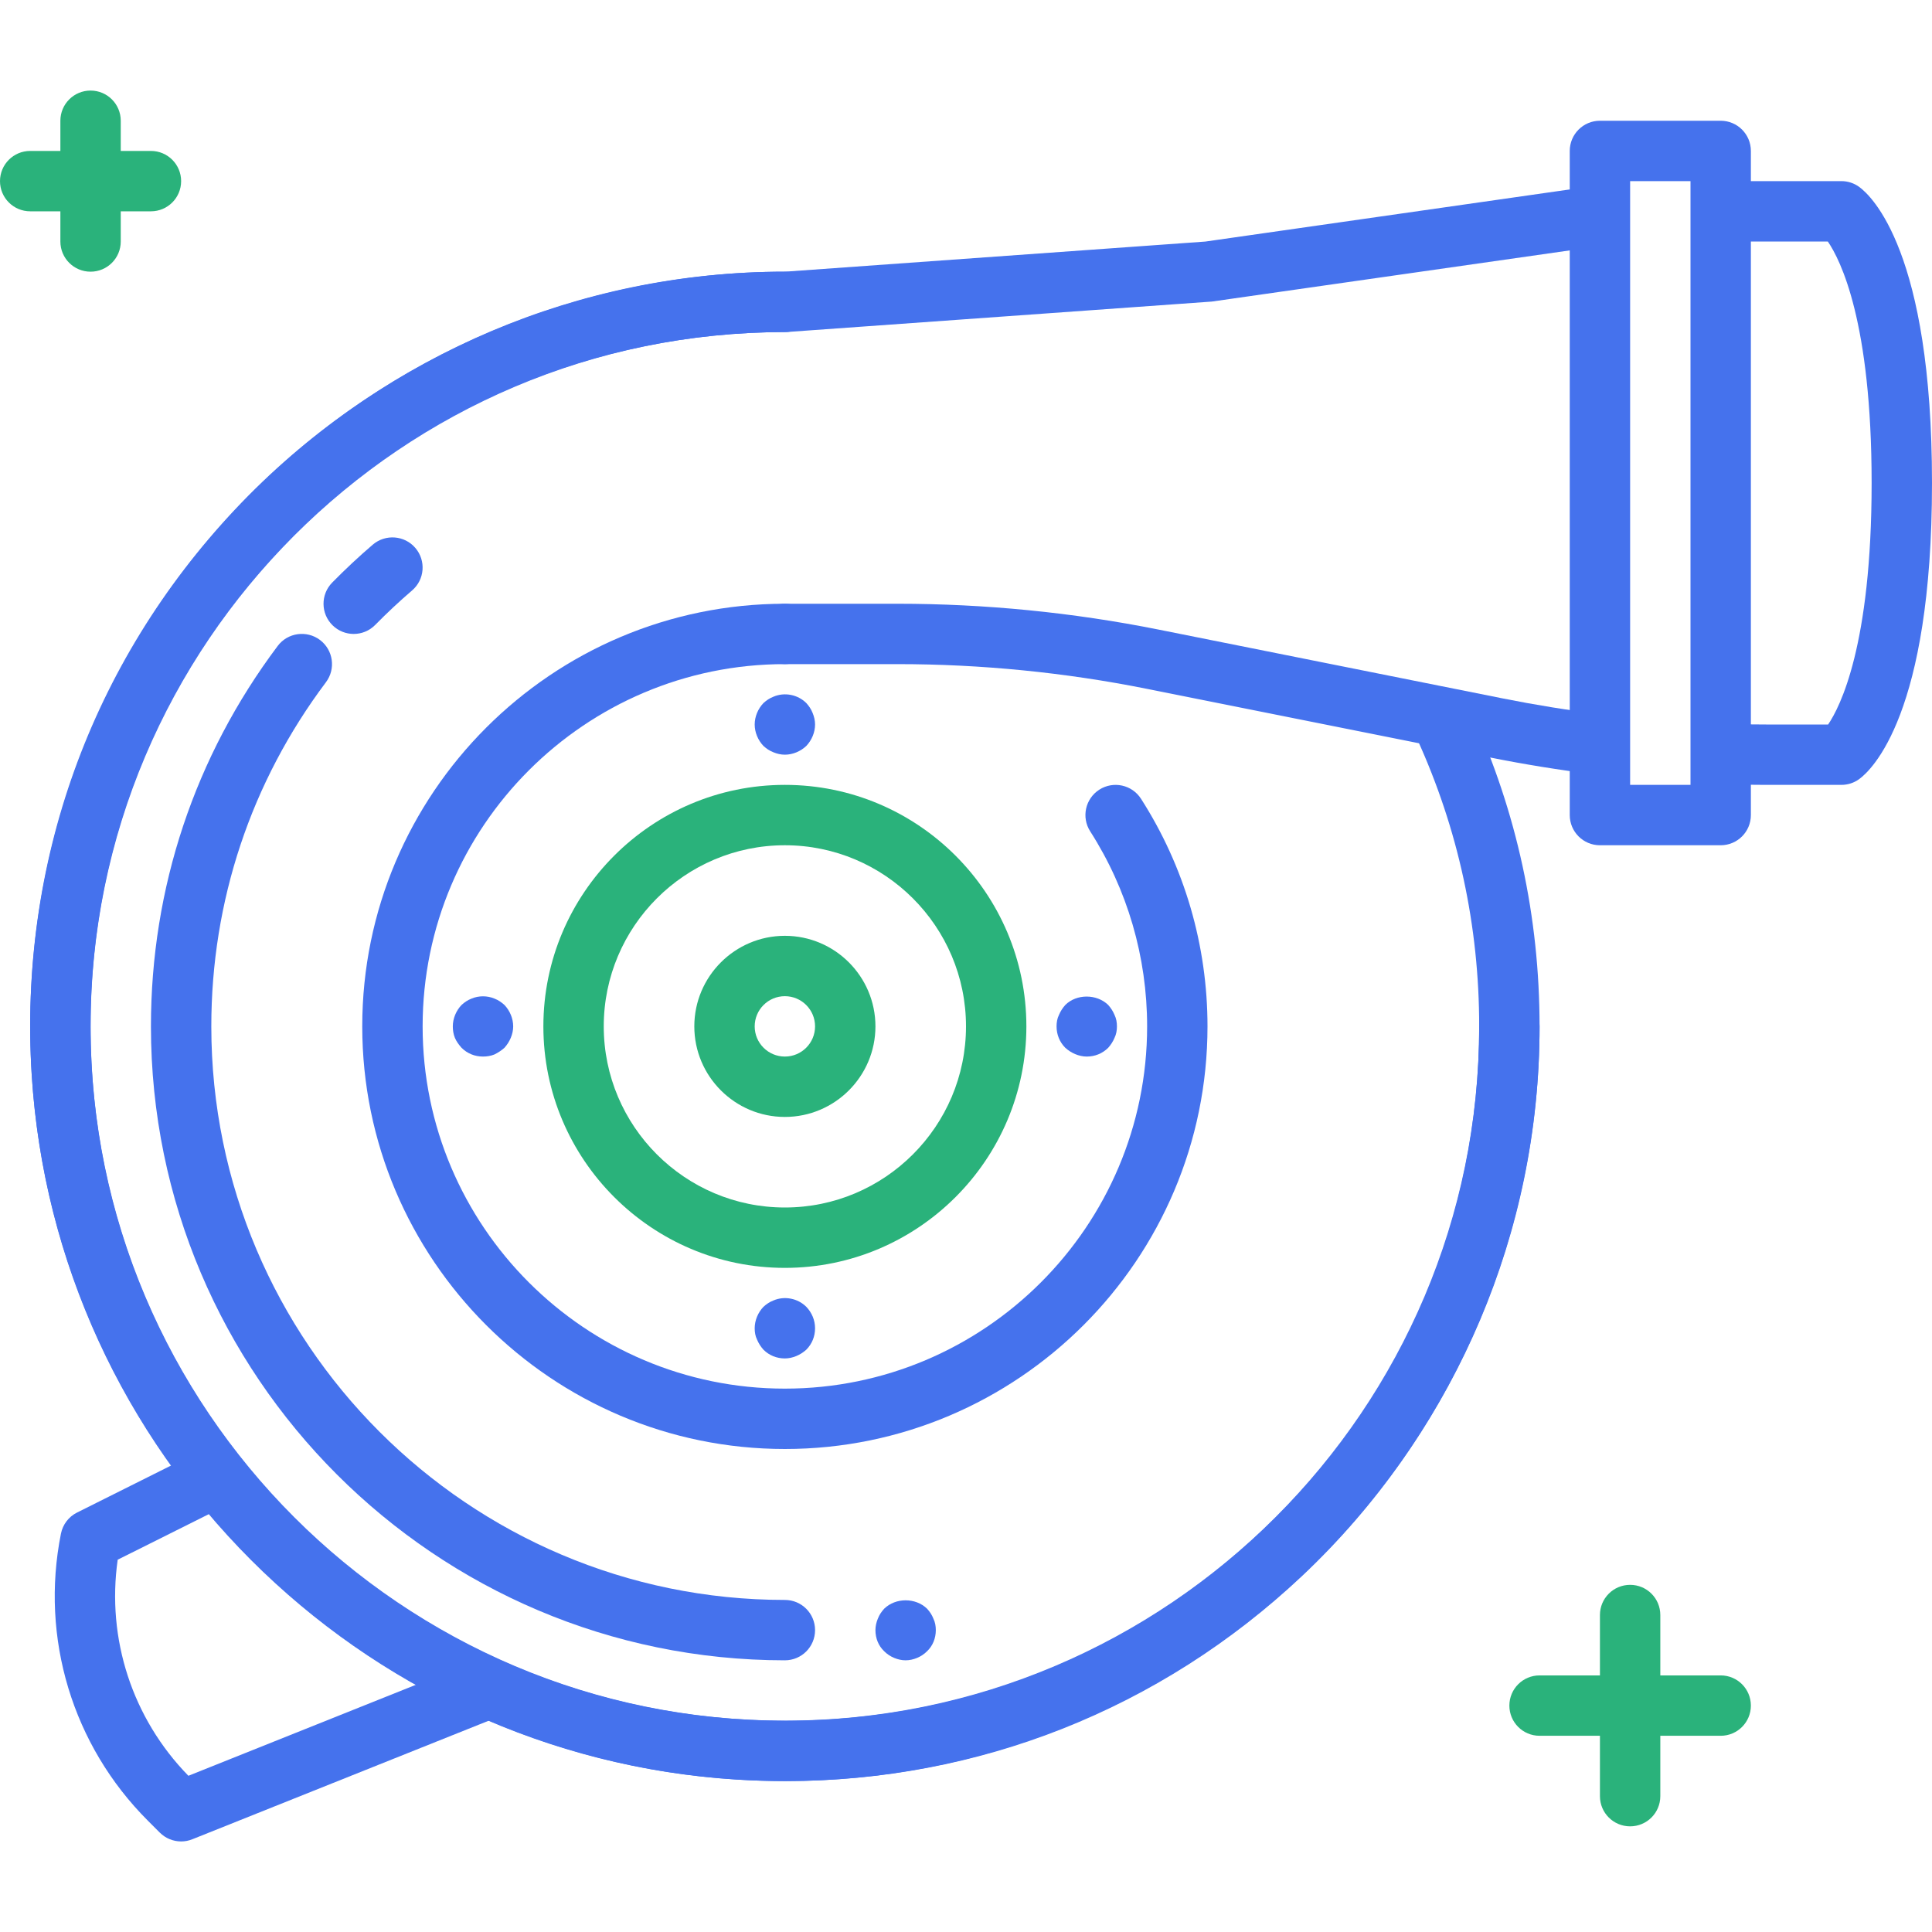
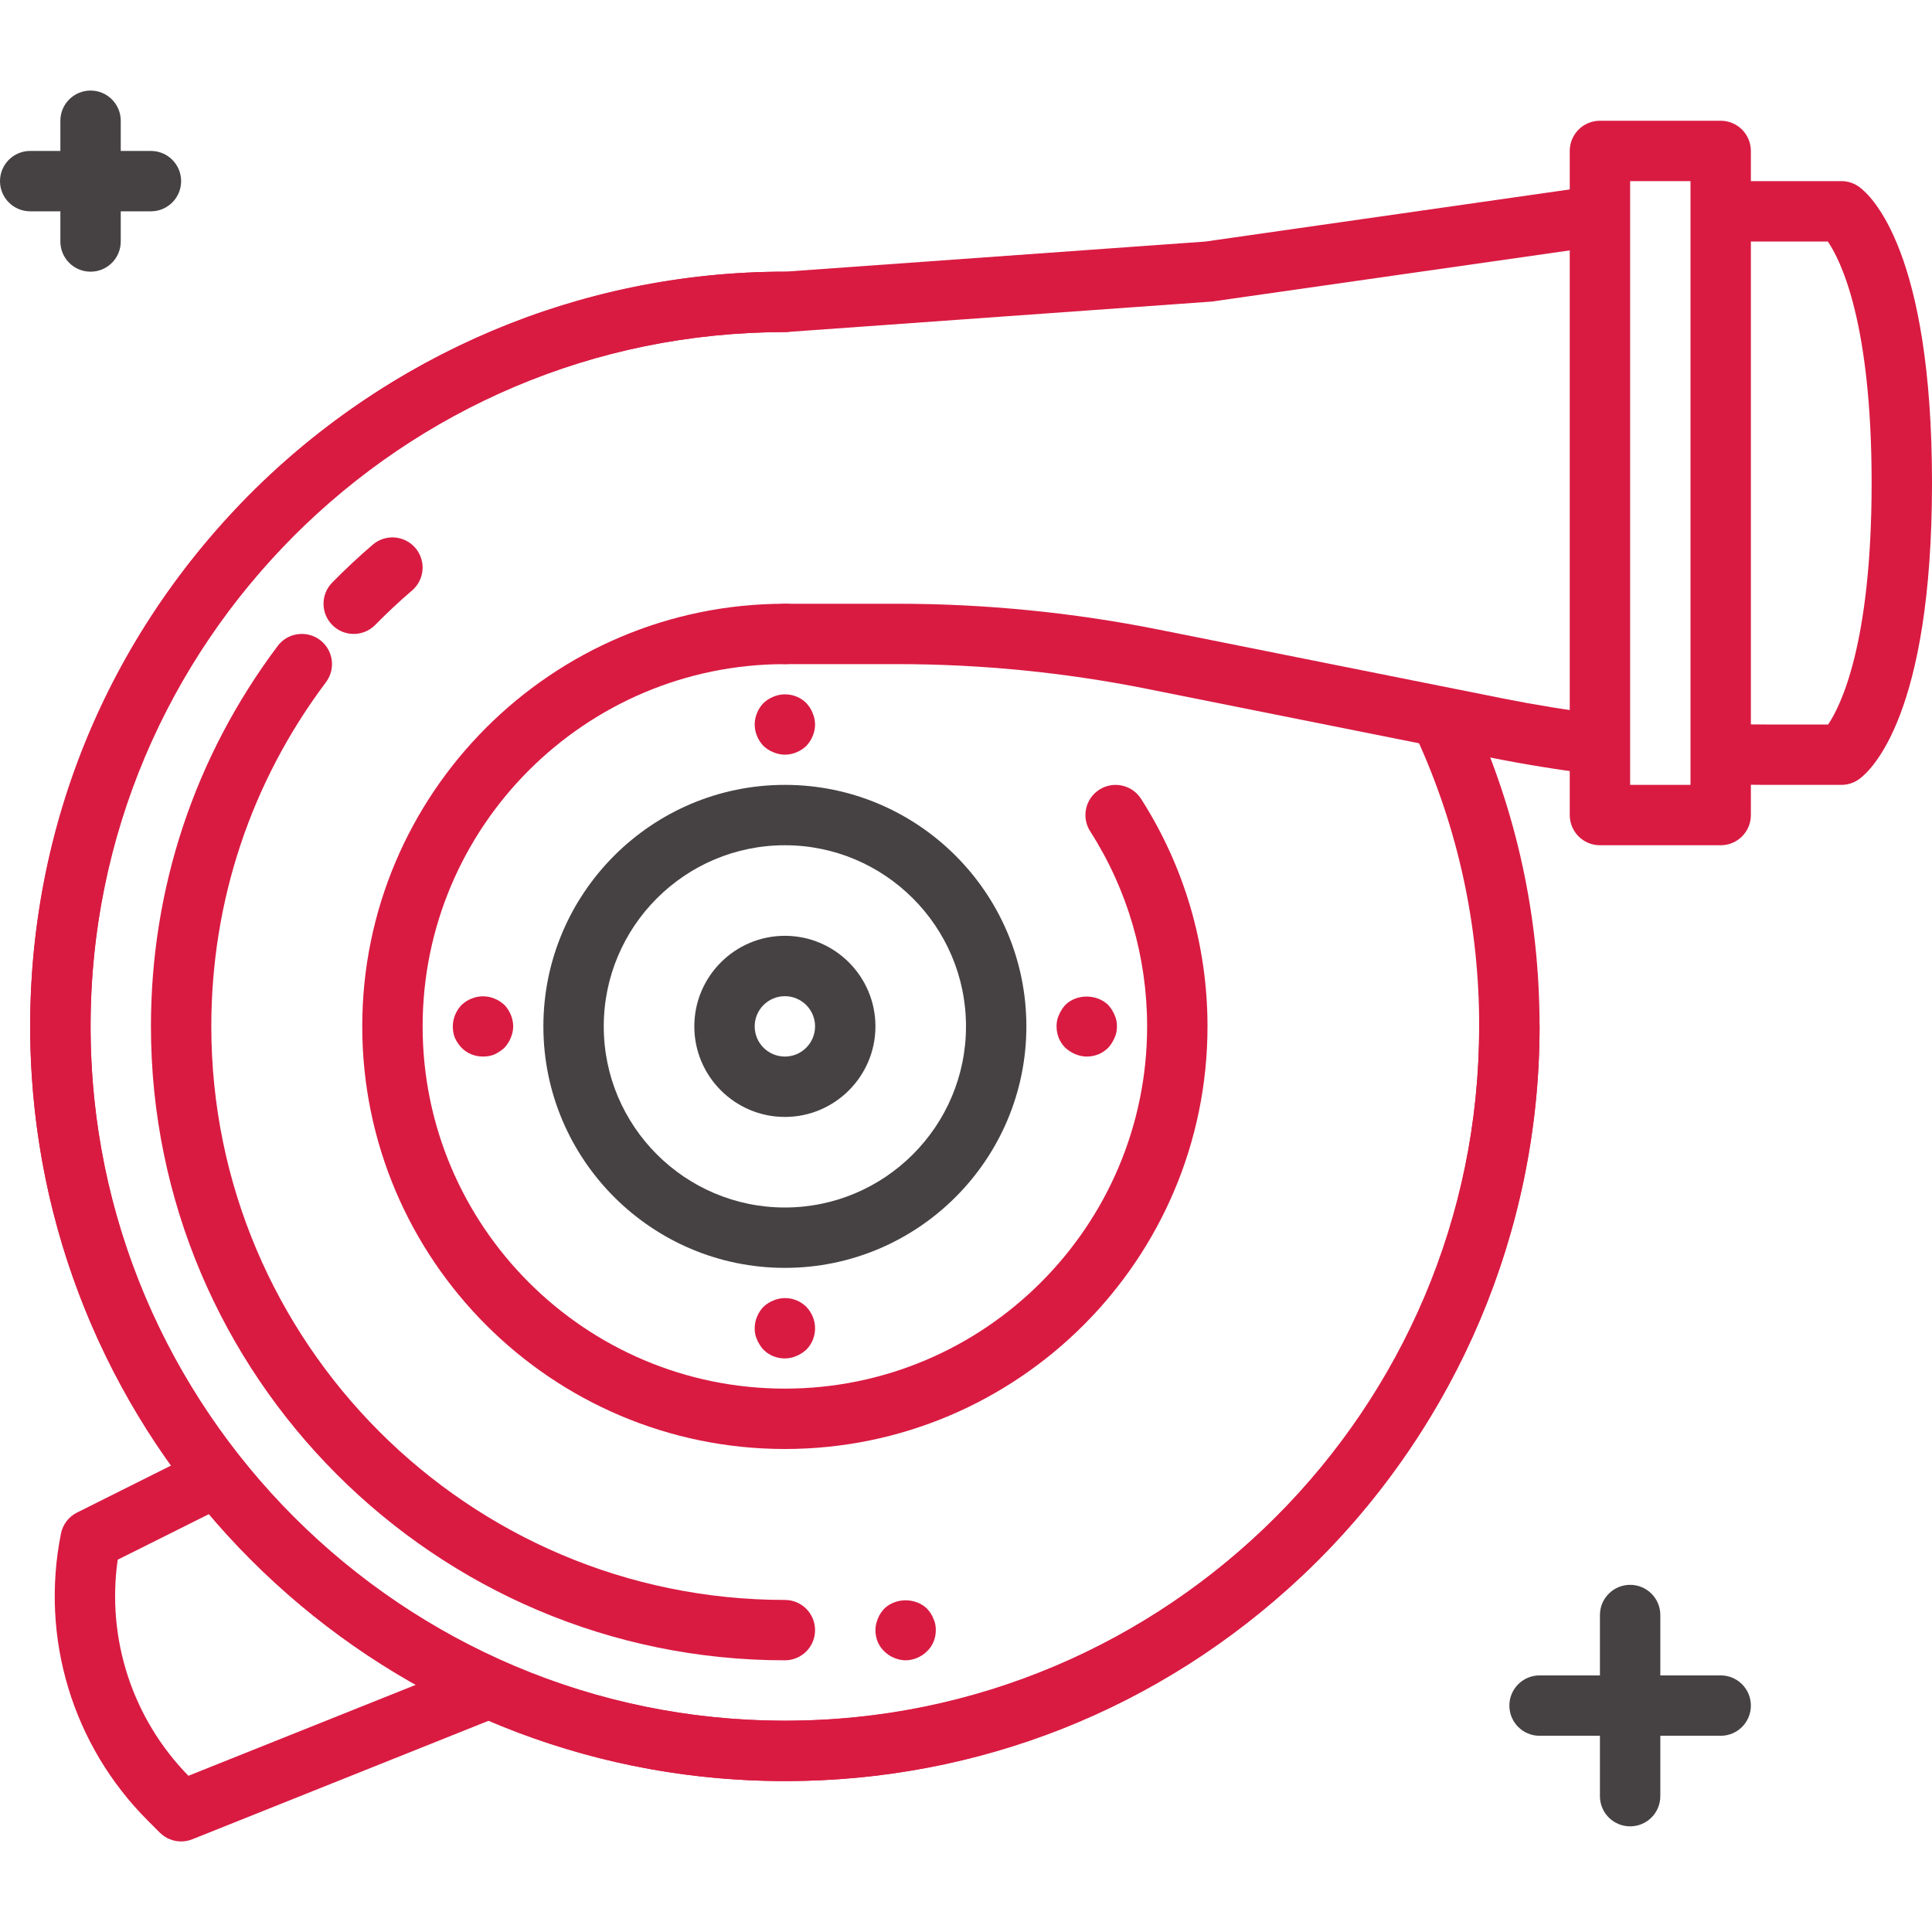
<svg xmlns="http://www.w3.org/2000/svg" version="1.1" id="Слой_1" x="0px" y="0px" width="64px" height="64px" viewBox="0 0 64 64" enable-background="new 0 0 64 64" xml:space="preserve">
  <g>
-     <path fill="#2AB27B" d="M3,9C2.447,9,2,8.552,2,8V4c0-0.552,0.447-1,1-1s1,0.448,1,1v4C4,8.552,3.553,9,3,9z" />
+     <path fill="#464243" d="M3,9C2.447,9,2,8.552,2,8V4c0-0.552,0.447-1,1-1s1,0.448,1,1v4C4,8.552,3.553,9,3,9z" />
  </g>
  <g>
-     <path fill="#4572ED" d="M61,26h-2.497c-0.454,0-0.907-0.007-1.361-0.02c-0.553-0.016-0.987-0.476-0.972-1.028   c0.017-0.552,0.477-0.988,1.028-0.971C57.634,23.994,58.068,24,58.503,24h2.056C60.953,23.419,62,21.379,62,16   c0-5.331-1.028-7.382-1.451-8h-2.934c-0.553,0-1-0.448-1-1s0.447-1,1-1H61c0.212,0,0.418,0.067,0.589,0.192   C61.992,6.486,64,8.339,64,16c0,7.661-2.008,9.514-2.411,9.808C61.418,25.933,61.212,26,61,26z" />
+     <path fill="#d91b42" d="M61,26h-2.497c-0.454,0-0.907-0.007-1.361-0.02c-0.553-0.016-0.987-0.476-0.972-1.028   c0.017-0.552,0.477-0.988,1.028-0.971C57.634,23.994,58.068,24,58.503,24h2.056C60.953,23.419,62,21.379,62,16   c0-5.331-1.028-7.382-1.451-8h-2.934c-0.553,0-1-0.448-1-1s0.447-1,1-1H61c0.212,0,0.418,0.067,0.589,0.192   C61.992,6.486,64,8.339,64,16c0,7.661-2.008,9.514-2.411,9.808C61.418,25.933,61.212,26,61,26z" />
  </g>
  <g>
-     <path fill="#2AB27B" d="M5,7H1C0.447,7,0,6.552,0,6s0.447-1,1-1h4c0.553,0,1,0.448,1,1S5.553,7,5,7z" />
+     <path fill="#464243" d="M5,7H1C0.447,7,0,6.552,0,6s0.447-1,1-1h4c0.553,0,1,0.448,1,1S5.553,7,5,7z" />
  </g>
  <g>
-     <path fill="#2AB27B" d="M57,57.5h-6c-0.553,0-1-0.447-1-1s0.447-1,1-1h6c0.553,0,1,0.447,1,1S57.553,57.5,57,57.5z" />
+     <path fill="#464243" d="M57,57.5h-6c-0.553,0-1-0.447-1-1s0.447-1,1-1h6c0.553,0,1,0.447,1,1S57.553,57.5,57,57.5z" />
  </g>
  <g>
-     <path fill="#2AB27B" d="M54,60.5c-0.553,0-1-0.447-1-1v-6c0-0.553,0.447-1,1-1s1,0.447,1,1v6C55,60.053,54.553,60.5,54,60.5z" />
+     <path fill="#464243" d="M54,60.5c-0.553,0-1-0.447-1-1v-6c0-0.553,0.447-1,1-1s1,0.447,1,1v6C55,60.053,54.553,60.5,54,60.5z" />
  </g>
  <g>
-     <path fill="#4572ED" d="M26,48c-7.72,0-14-6.28-14-14c0-7.719,6.28-14,14-14c0.553,0,1,0.448,1,1s-0.447,1-1,1   c-6.617,0-12,5.383-12,12c0,6.617,5.383,12,12,12s12-5.383,12-12c0-2.3-0.652-4.534-1.886-6.461   c-0.298-0.465-0.162-1.083,0.303-1.381c0.465-0.297,1.084-0.162,1.381,0.303C39.238,28.71,40,31.317,40,34C40,41.72,33.72,48,26,48   z" />
+     <path fill="#d91b42" d="M26,48c-7.72,0-14-6.28-14-14c0-7.719,6.28-14,14-14c0.553,0,1,0.448,1,1s-0.447,1-1,1   c-6.617,0-12,5.383-12,12c0,6.617,5.383,12,12,12s12-5.383,12-12c0-2.3-0.652-4.534-1.886-6.461   c-0.298-0.465-0.162-1.083,0.303-1.381c0.465-0.297,1.084-0.162,1.381,0.303C39.238,28.71,40,31.317,40,34C40,41.72,33.72,48,26,48   z" />
  </g>
  <g>
-     <path fill="#2AB27B" d="M26,42c-4.411,0-8-3.589-8-8s3.589-8,8-8s8,3.588,8,8S30.411,42,26,42z M26,28c-3.309,0-6,2.691-6,6   s2.691,6,6,6s6-2.691,6-6S29.309,28,26,28z" />
+     <path fill="#464243" d="M26,42c-4.411,0-8-3.589-8-8s3.589-8,8-8s8,3.588,8,8S30.411,42,26,42z M26,28c-3.309,0-6,2.691-6,6   s2.691,6,6,6s6-2.691,6-6S29.309,28,26,28z" />
  </g>
  <g>
-     <path fill="#4572ED" d="M26,55C14.421,55,5,45.579,5,34c0-4.586,1.452-8.944,4.199-12.602c0.331-0.442,0.959-0.529,1.4-0.199   c0.441,0.332,0.53,0.958,0.199,1.4C8.313,25.908,7,29.851,7,34c0,10.477,8.523,19,19,19c0.553,0,1,0.447,1,1S26.553,55,26,55z" />
+     <path fill="#d91b42" d="M26,55C14.421,55,5,45.579,5,34c0-4.586,1.452-8.944,4.199-12.602c0.331-0.442,0.959-0.529,1.4-0.199   c0.441,0.332,0.53,0.958,0.199,1.4C8.313,25.908,7,29.851,7,34c0,10.477,8.523,19,19,19c0.553,0,1,0.447,1,1S26.553,55,26,55z" />
  </g>
  <g>
-     <path fill="#4572ED" d="M11.717,21c-0.253,0-0.506-0.095-0.7-0.286c-0.395-0.387-0.4-1.02-0.014-1.414   c0.429-0.437,0.881-0.86,1.346-1.258c0.42-0.358,1.051-0.31,1.409,0.108c0.36,0.419,0.312,1.051-0.108,1.41   c-0.42,0.36-0.83,0.744-1.219,1.14C12.234,20.9,11.976,21,11.717,21z" />
+     <path fill="#d91b42" d="M11.717,21c-0.253,0-0.506-0.095-0.7-0.286c-0.395-0.387-0.4-1.02-0.014-1.414   c0.429-0.437,0.881-0.86,1.346-1.258c0.42-0.358,1.051-0.31,1.409,0.108c0.36,0.419,0.312,1.051-0.108,1.41   c-0.42,0.36-0.83,0.744-1.219,1.14C12.234,20.9,11.976,21,11.717,21z" />
  </g>
  <g>
-     <path fill="#2AB27B" d="M26,37c-1.654,0-3-1.346-3-3s1.346-3,3-3s3,1.346,3,3S27.654,37,26,37z M26,33c-0.552,0-1,0.448-1,1   s0.448,1,1,1s1-0.448,1-1S26.552,33,26,33z" />
+     <path fill="#464243" d="M26,37c-1.654,0-3-1.346-3-3s1.346-3,3-3s3,1.346,3,3S27.654,37,26,37z M26,33c-0.552,0-1,0.448-1,1   s0.448,1,1,1s1-0.448,1-1S26.552,33,26,33z" />
  </g>
  <g>
-     <path fill="#4572ED" d="M26,59C12.215,59,1,47.785,1,34C1,20.215,12.215,9,26,9c0.553,0,1,0.448,1,1s-0.447,1-1,1   C13.317,11,3,21.318,3,34c0,12.683,10.317,23,23,23s23-10.317,23-23c0-3.329-0.695-6.54-2.067-9.544   c-0.229-0.502-0.009-1.096,0.494-1.325c0.499-0.231,1.095-0.008,1.324,0.494C50.243,26.892,51,30.382,51,34   C51,47.785,39.785,59,26,59z" />
+     <path fill="#d91b42" d="M26,59C12.215,59,1,47.785,1,34C1,20.215,12.215,9,26,9c0.553,0,1,0.448,1,1s-0.447,1-1,1   C13.317,11,3,21.318,3,34c0,12.683,10.317,23,23,23s23-10.317,23-23c0-3.329-0.695-6.54-2.067-9.544   c-0.229-0.502-0.009-1.096,0.494-1.325c0.499-0.231,1.095-0.008,1.324,0.494C50.243,26.892,51,30.382,51,34   C51,47.785,39.785,59,26,59z" />
  </g>
  <g>
-     <path fill="#4572ED" d="M52.922,25.656c-0.041,0-0.082-0.002-0.124-0.007c-1.137-0.141-2.284-0.326-3.41-0.551l-11.399-2.28   C35.276,22.275,32.498,22,29.732,22H26c-0.553,0-1-0.448-1-1s0.447-1,1-1h3.732c2.897,0,5.808,0.288,8.648,0.856l11.399,2.28   c1.077,0.215,2.175,0.393,3.264,0.527c0.548,0.068,0.938,0.567,0.869,1.115C53.851,25.285,53.42,25.656,52.922,25.656z" />
+     <path fill="#d91b42" d="M52.922,25.656c-0.041,0-0.082-0.002-0.124-0.007c-1.137-0.141-2.284-0.326-3.41-0.551l-11.399-2.28   C35.276,22.275,32.498,22,29.732,22H26c-0.553,0-1-0.448-1-1s0.447-1,1-1h3.732c2.897,0,5.808,0.288,8.648,0.856l11.399,2.28   c1.077,0.215,2.175,0.393,3.264,0.527c0.548,0.068,0.938,0.567,0.869,1.115C53.851,25.285,53.42,25.656,52.922,25.656z" />
  </g>
  <g>
-     <path fill="#4572ED" d="M26.019,59.001c-0.535,0-1.072-0.017-1.611-0.05c-12.538-0.778-22.58-10.82-23.358-23.358   c-0.434-6.986,1.957-13.631,6.73-18.71C12.487,11.874,19.129,9,26,9l13.929-0.998l11.919-1.705c0.292-0.042,0.585-0.08,0.879-0.112   c0.556-0.059,1.044,0.333,1.105,0.882c0.062,0.549-0.334,1.043-0.883,1.105c-0.272,0.031-0.546,0.065-0.817,0.104L40.142,9.99   l-14.07,1.008C19.585,11,13.632,13.576,9.237,18.252C4.845,22.925,2.646,29.04,3.045,35.47c0.716,11.532,9.953,20.77,21.485,21.485   c6.438,0.405,12.545-1.801,17.218-6.192C46.425,46.368,49,40.414,49,34c0-0.553,0.447-1,1-1s1,0.447,1,1   c0,6.871-2.873,13.513-7.882,18.221C38.431,56.626,32.41,59.001,26.019,59.001z" />
+     <path fill="#d91b42" d="M26.019,59.001c-0.535,0-1.072-0.017-1.611-0.05c-12.538-0.778-22.58-10.82-23.358-23.358   c-0.434-6.986,1.957-13.631,6.73-18.71C12.487,11.874,19.129,9,26,9l13.929-0.998l11.919-1.705c0.292-0.042,0.585-0.08,0.879-0.112   c0.556-0.059,1.044,0.333,1.105,0.882c0.062,0.549-0.334,1.043-0.883,1.105c-0.272,0.031-0.546,0.065-0.817,0.104L40.142,9.99   l-14.07,1.008C19.585,11,13.632,13.576,9.237,18.252C4.845,22.925,2.646,29.04,3.045,35.47c0.716,11.532,9.953,20.77,21.485,21.485   c6.438,0.405,12.545-1.801,17.218-6.192C46.425,46.368,49,40.414,49,34c0-0.553,0.447-1,1-1s1,0.447,1,1   c0,6.871-2.873,13.513-7.882,18.221C38.431,56.626,32.41,59.001,26.019,59.001z" />
  </g>
  <g>
-     <path fill="#4572ED" d="M6,61c-0.26,0-0.516-0.102-0.707-0.293l-0.395-0.395c-2.495-2.494-3.571-6.049-2.879-9.509   c0.061-0.303,0.257-0.561,0.533-0.698l4-2c0.495-0.246,1.094-0.047,1.342,0.447c0.247,0.494,0.047,1.095-0.447,1.342l-3.548,1.773   c-0.373,2.618,0.483,5.257,2.342,7.158l9.388-3.755c0.508-0.206,1.095,0.043,1.3,0.558c0.205,0.513-0.045,1.095-0.558,1.3l-10,4   C6.251,60.977,6.125,61,6,61z" />
+     <path fill="#d91b42" d="M6,61c-0.26,0-0.516-0.102-0.707-0.293l-0.395-0.395c-2.495-2.494-3.571-6.049-2.879-9.509   c0.061-0.303,0.257-0.561,0.533-0.698l4-2c0.495-0.246,1.094-0.047,1.342,0.447c0.247,0.494,0.047,1.095-0.447,1.342l-3.548,1.773   c-0.373,2.618,0.483,5.257,2.342,7.158l9.388-3.755c0.508-0.206,1.095,0.043,1.3,0.558c0.205,0.513-0.045,1.095-0.558,1.3l-10,4   C6.251,60.977,6.125,61,6,61z" />
  </g>
  <g>
-     <path fill="#4572ED" d="M57,28h-4c-0.553,0-1-0.448-1-1V5c0-0.552,0.447-1,1-1h4c0.553,0,1,0.448,1,1v22C58,27.553,57.553,28,57,28   z M54,26h2V6h-2V26z" />
+     <path fill="#d91b42" d="M57,28h-4c-0.553,0-1-0.448-1-1V5c0-0.552,0.447-1,1-1h4c0.553,0,1,0.448,1,1v22C58,27.553,57.553,28,57,28   z M54,26h2V6h-2V26z" />
  </g>
  <g>
-     <path fill="#4572ED" d="M36,35c-0.13,0-0.26-0.03-0.38-0.08s-0.23-0.12-0.33-0.21C35.1,34.52,35,34.27,35,34   c0-0.13,0.02-0.26,0.08-0.38c0.05-0.12,0.12-0.23,0.21-0.33c0.37-0.37,1.04-0.37,1.42,0c0.09,0.1,0.16,0.21,0.21,0.33   C36.979,33.74,37,33.87,37,34s-0.021,0.26-0.08,0.38c-0.05,0.12-0.12,0.229-0.21,0.33C36.52,34.899,36.27,35,36,35z" />
+     <path fill="#d91b42" d="M36,35c-0.13,0-0.26-0.03-0.38-0.08s-0.23-0.12-0.33-0.21C35.1,34.52,35,34.27,35,34   c0-0.13,0.02-0.26,0.08-0.38c0.05-0.12,0.12-0.23,0.21-0.33c0.37-0.37,1.04-0.37,1.42,0c0.09,0.1,0.16,0.21,0.21,0.33   C36.979,33.74,37,33.87,37,34s-0.021,0.26-0.08,0.38c-0.05,0.12-0.12,0.229-0.21,0.33C36.52,34.899,36.27,35,36,35z" />
  </g>
  <g>
-     <path fill="#4572ED" d="M16,35c-0.271,0-0.521-0.101-0.71-0.29c-0.09-0.101-0.17-0.21-0.221-0.33C15.02,34.26,15,34.13,15,34   c0-0.26,0.109-0.521,0.29-0.71c0.1-0.09,0.2-0.16,0.33-0.21c0.239-0.101,0.52-0.101,0.76,0c0.13,0.05,0.229,0.12,0.33,0.21   C16.89,33.479,17,33.74,17,34c0,0.13-0.03,0.26-0.08,0.38s-0.12,0.229-0.21,0.33c-0.101,0.09-0.21,0.16-0.33,0.22   C16.26,34.979,16.13,35,16,35z" />
+     <path fill="#d91b42" d="M16,35c-0.271,0-0.521-0.101-0.71-0.29c-0.09-0.101-0.17-0.21-0.221-0.33C15.02,34.26,15,34.13,15,34   c0-0.26,0.109-0.521,0.29-0.71c0.1-0.09,0.2-0.16,0.33-0.21c0.239-0.101,0.52-0.101,0.76,0c0.13,0.05,0.229,0.12,0.33,0.21   C16.89,33.479,17,33.74,17,34c0,0.13-0.03,0.26-0.08,0.38s-0.12,0.229-0.21,0.33c-0.101,0.09-0.21,0.16-0.33,0.22   C16.26,34.979,16.13,35,16,35z" />
  </g>
  <g>
-     <path fill="#4572ED" d="M26,45c-0.271,0-0.521-0.101-0.71-0.29c-0.09-0.101-0.16-0.21-0.21-0.33C25.02,44.26,25,44.13,25,44   c0-0.26,0.109-0.521,0.29-0.71c0.1-0.09,0.2-0.16,0.33-0.21c0.37-0.16,0.81-0.07,1.09,0.21C26.89,43.479,27,43.729,27,44   c0,0.27-0.101,0.52-0.29,0.71c-0.101,0.09-0.21,0.16-0.33,0.21S26.13,45,26,45z" />
+     <path fill="#d91b42" d="M26,45c-0.271,0-0.521-0.101-0.71-0.29c-0.09-0.101-0.16-0.21-0.21-0.33C25.02,44.26,25,44.13,25,44   c0-0.26,0.109-0.521,0.29-0.71c0.1-0.09,0.2-0.16,0.33-0.21c0.37-0.16,0.81-0.07,1.09,0.21C26.89,43.479,27,43.729,27,44   c0,0.27-0.101,0.52-0.29,0.71c-0.101,0.09-0.21,0.16-0.33,0.21S26.13,45,26,45z" />
  </g>
  <g>
-     <path fill="#4572ED" d="M26,25c-0.13,0-0.26-0.03-0.38-0.08c-0.13-0.05-0.23-0.12-0.33-0.21C25.109,24.52,25,24.26,25,24   c0-0.26,0.109-0.52,0.29-0.71c0.1-0.09,0.2-0.16,0.33-0.21c0.37-0.16,0.81-0.07,1.09,0.21c0.09,0.1,0.16,0.2,0.21,0.33   C26.97,23.74,27,23.87,27,24c0,0.26-0.11,0.52-0.29,0.71C26.52,24.89,26.26,25,26,25z" />
+     <path fill="#d91b42" d="M26,25c-0.13,0-0.26-0.03-0.38-0.08c-0.13-0.05-0.23-0.12-0.33-0.21C25.109,24.52,25,24.26,25,24   c0-0.26,0.109-0.52,0.29-0.71c0.1-0.09,0.2-0.16,0.33-0.21c0.37-0.16,0.81-0.07,1.09,0.21c0.09,0.1,0.16,0.2,0.21,0.33   C26.97,23.74,27,23.87,27,24c0,0.26-0.11,0.52-0.29,0.71C26.52,24.89,26.26,25,26,25z" />
  </g>
  <g>
-     <path fill="#4572ED" d="M30,55c-0.13,0-0.26-0.03-0.38-0.08s-0.23-0.12-0.33-0.22C29.1,54.52,29,54.27,29,54   c0-0.13,0.03-0.26,0.08-0.38c0.05-0.13,0.12-0.23,0.21-0.33c0.38-0.37,1.04-0.37,1.42,0c0.09,0.1,0.16,0.2,0.21,0.33   C30.979,53.74,31,53.87,31,54c0,0.27-0.101,0.52-0.29,0.7c-0.101,0.1-0.21,0.17-0.33,0.22S30.13,55,30,55z" />
+     <path fill="#d91b42" d="M30,55c-0.13,0-0.26-0.03-0.38-0.08s-0.23-0.12-0.33-0.22C29.1,54.52,29,54.27,29,54   c0-0.13,0.03-0.26,0.08-0.38c0.05-0.13,0.12-0.23,0.21-0.33c0.38-0.37,1.04-0.37,1.42,0c0.09,0.1,0.16,0.2,0.21,0.33   C30.979,53.74,31,53.87,31,54c0,0.27-0.101,0.52-0.29,0.7c-0.101,0.1-0.21,0.17-0.33,0.22S30.13,55,30,55z" />
  </g>
</svg>
